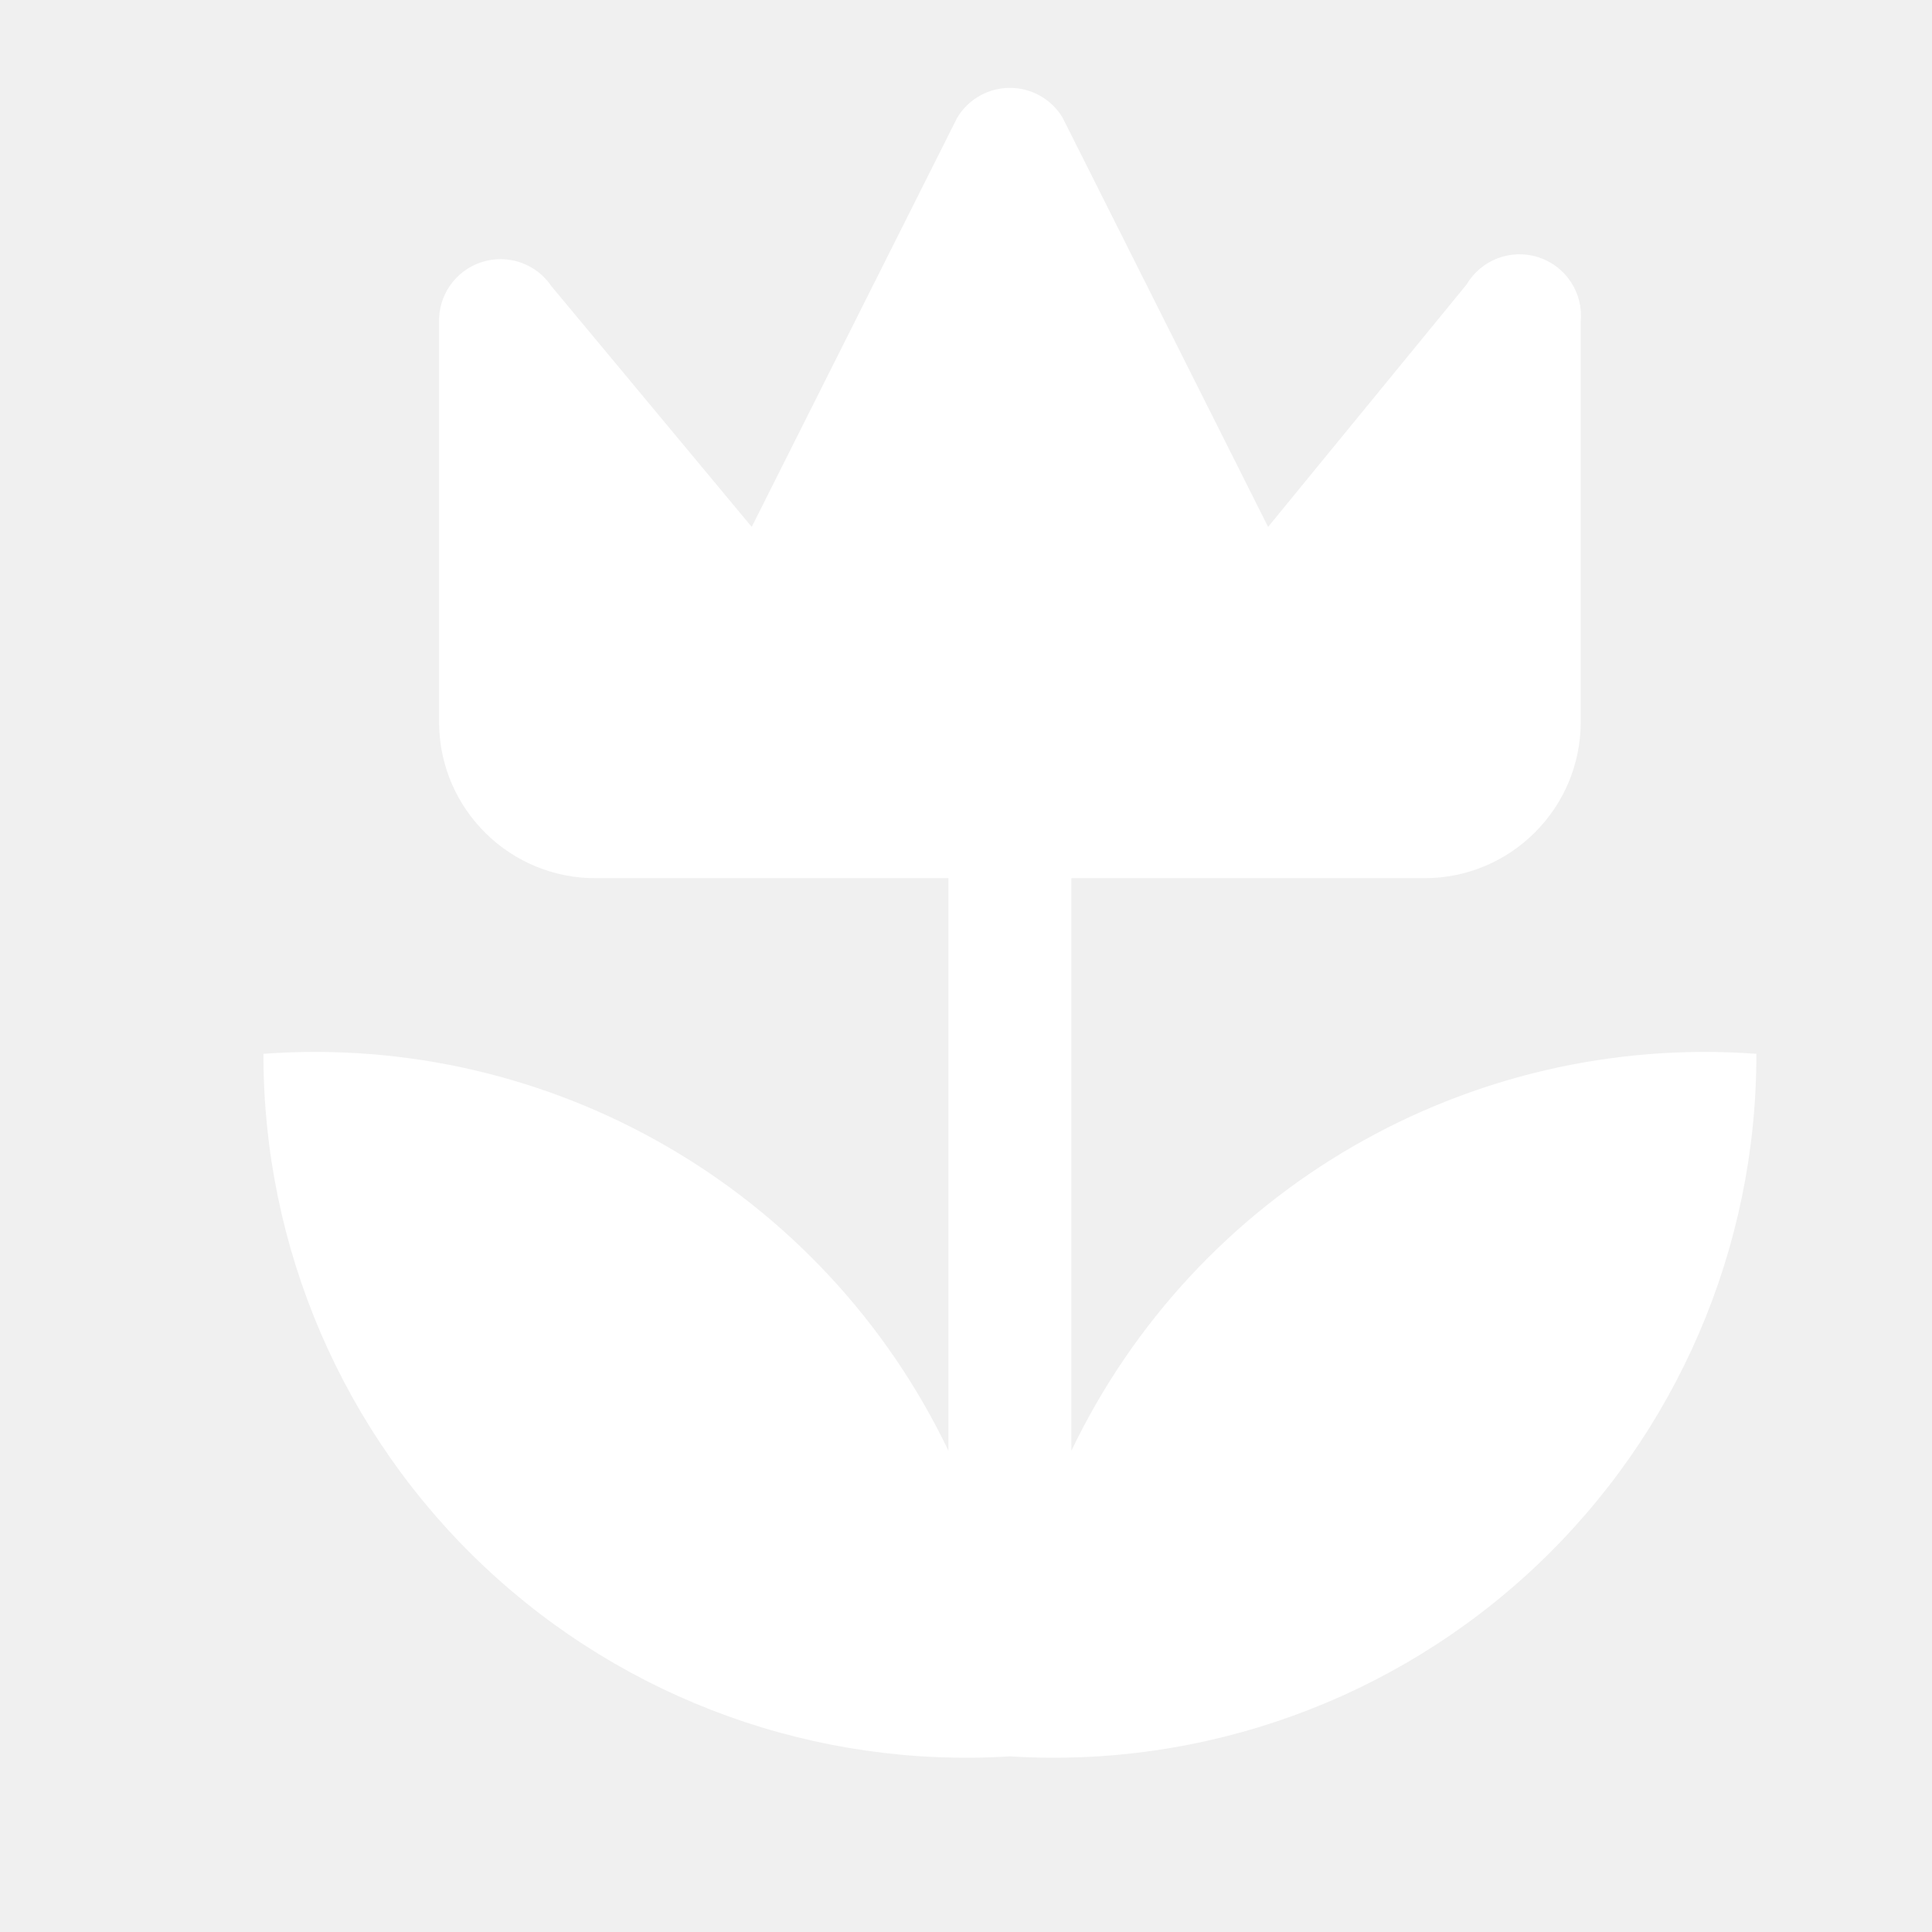
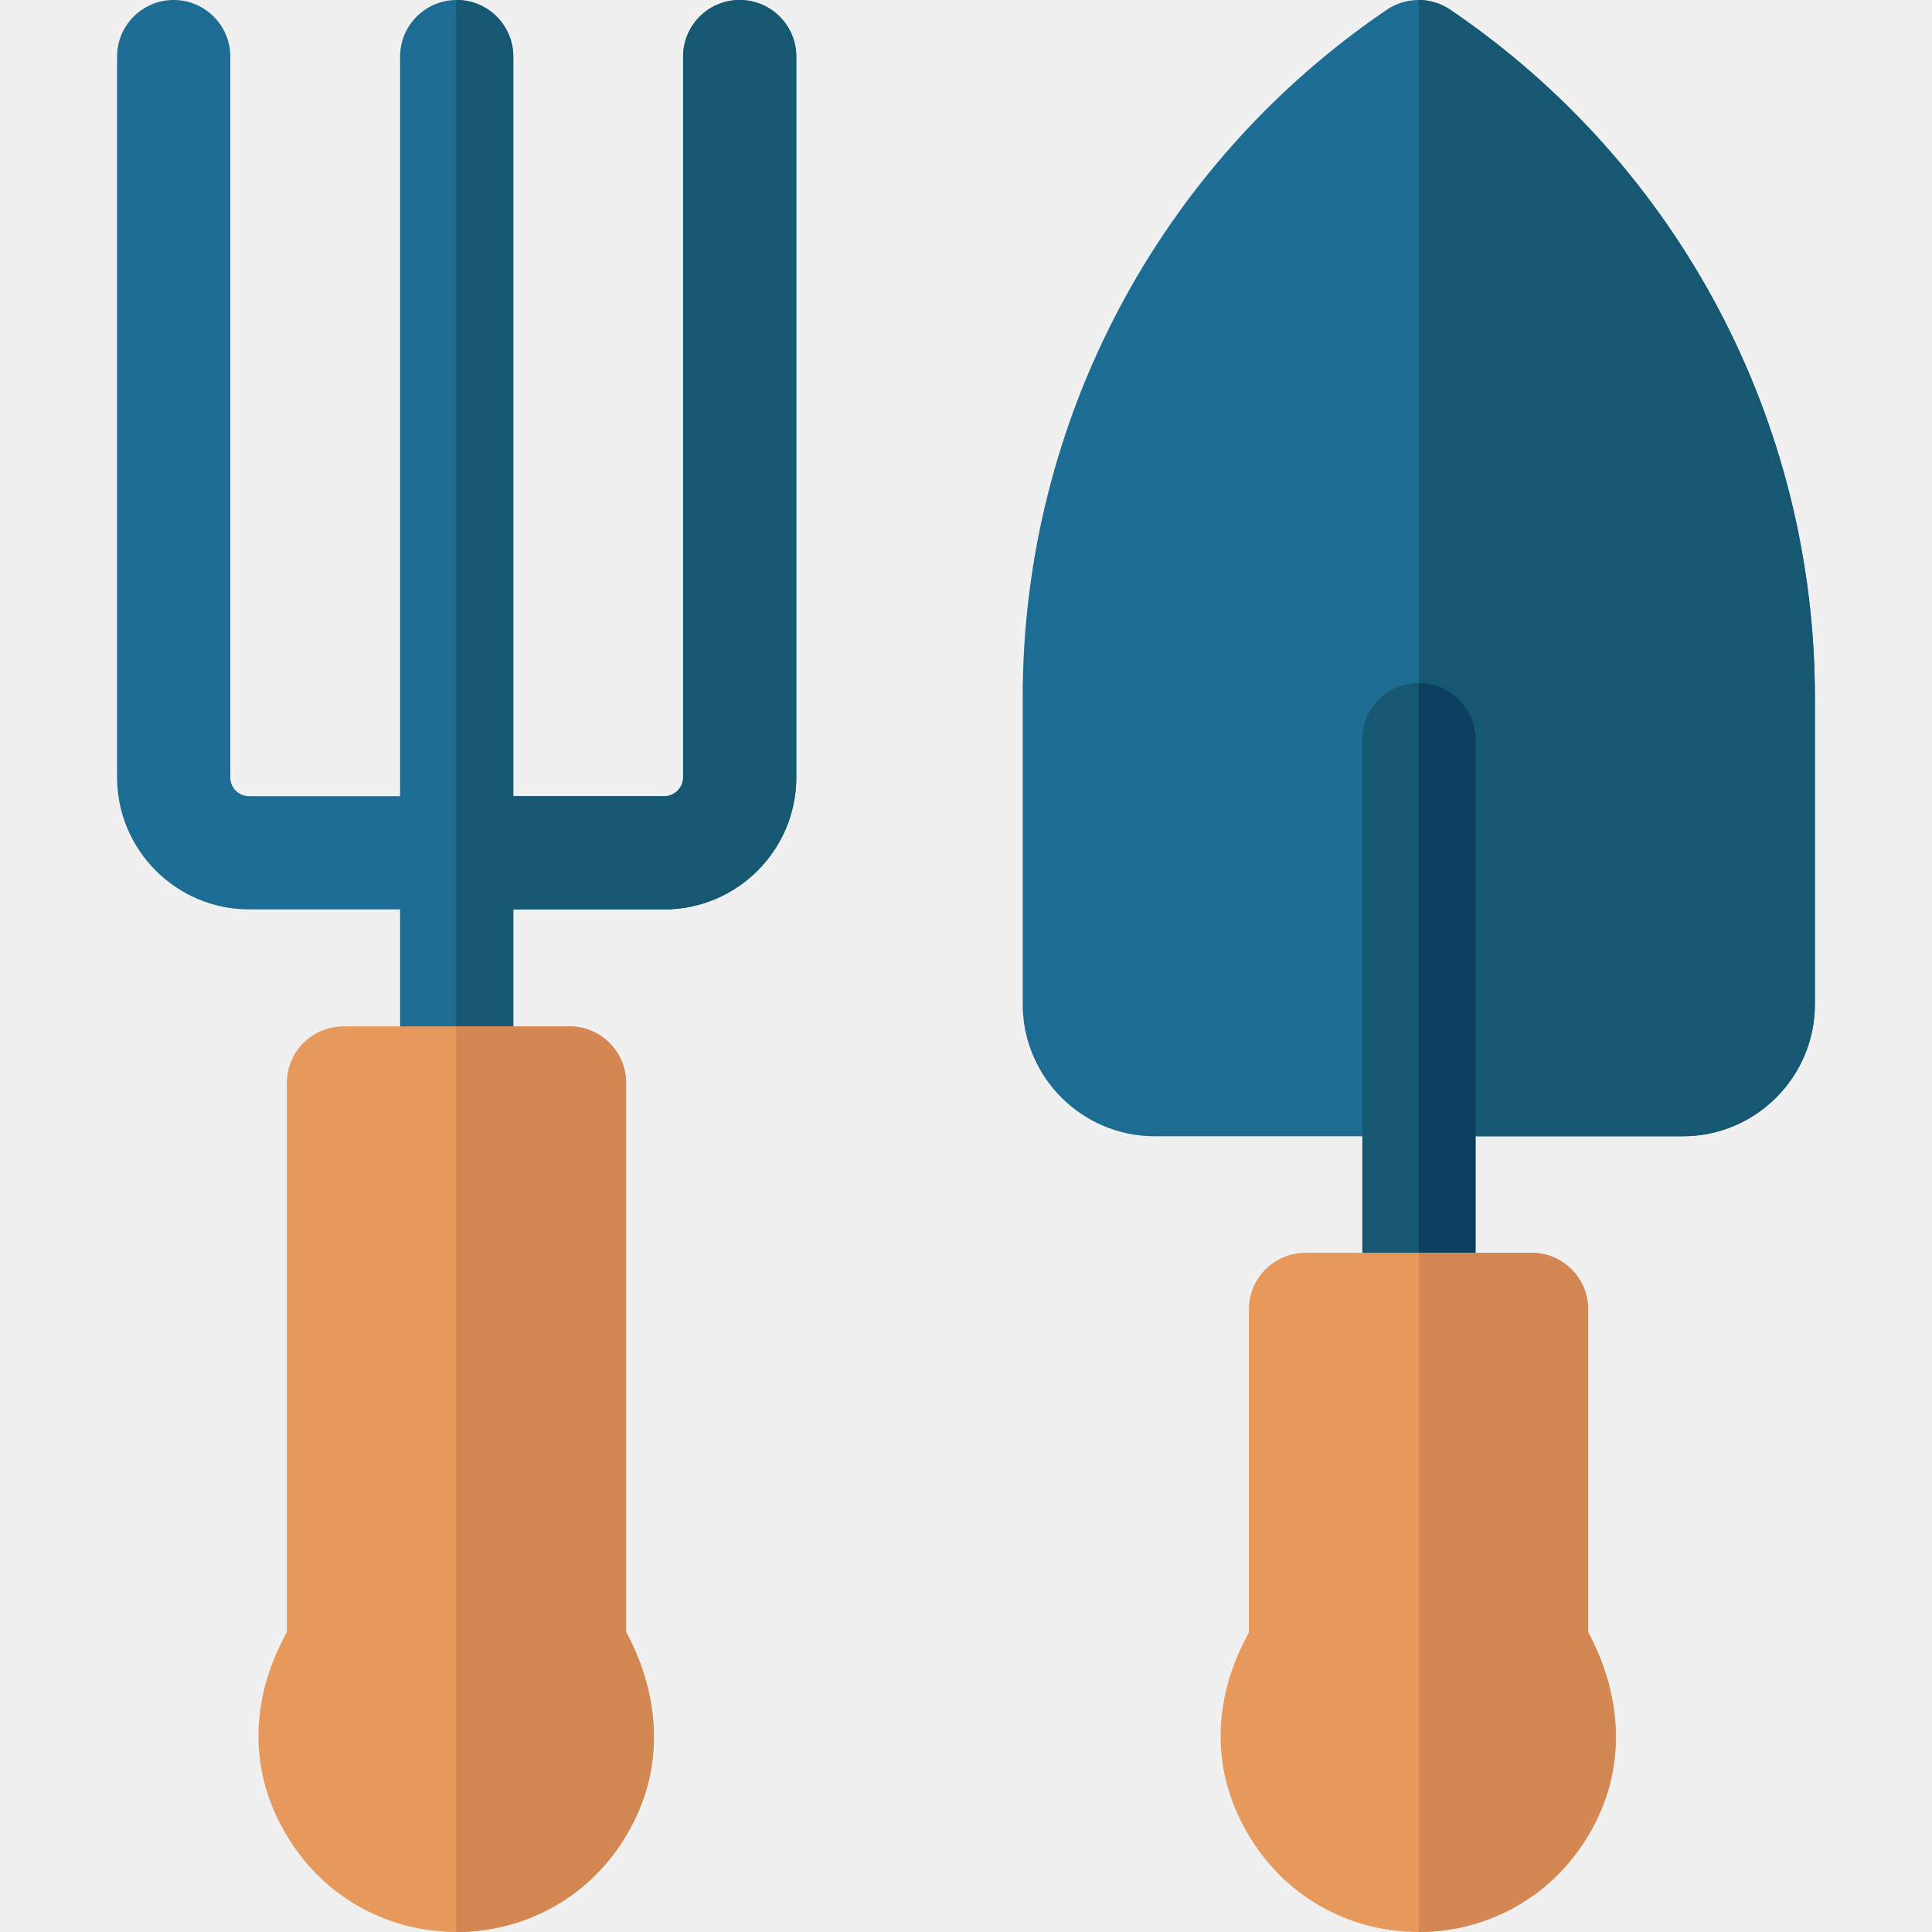
- <svg xmlns="http://www.w3.org/2000/svg" width="11" height="11" preserveAspectRatio="xMidYMid meet" viewBox="0 0 11 11" style="-ms-transform: rotate(360deg); -webkit-transform: rotate(360deg); transform: rotate(360deg);">
-   <path d="M10 6a4 4 0 0 1-4.25 4A4 4 0 0 1 1.5 6a4 4 0 0 1 3.9 2.26V5h-2a.89.89 0 0 1-.9-.88V1.84a.35.35 0 0 1 .64-.21L4.28 3L5.45.67a.35.35 0 0 1 .6 0L7.22 3l1.13-1.38a.35.35 0 0 1 .65.21v2.28a.89.89 0 0 1-.89.89H6.1v3.26A4 4 0 0 1 10 6z" fill="#FFFFFF" />
-   <rect x="0" y="0" width="11" height="11" fill="rgba(0, 0, 0, 0)" />
+ <svg xmlns="http://www.w3.org/2000/svg" id="Capa_1" enable-background="new 0 0 512 512" height="512" viewBox="0 0 512 512" width="512">
+   <g>
+     <path d="m211.028 15v191c0 19.3-15.71 35-35 35h-40v36h-30v-36h-40c-19.3 0-35-15.7-35-35v-191c0-8.28 6.71-15 15-15 8.28 0 15 6.72 15 15v191c0 2.76 2.24 5 5 5h40v-196c0-8.28 6.71-15 15-15 8.28 0 15 6.72 15 15v196h40c2.75 0 5-2.24 5-5v-191c0-8.28 6.71-15 15-15 8.28 0 15 6.72 15 15z" fill="#1c6c94" />
+     <path d="m211.028 15v191c0 19.3-15.71 35-35 35h-40v36h-15.13v-277h.13c8.28 0 15 6.72 15 15v196h40c2.75 0 5-2.24 5-5v-191c0-8.28 6.71-15 15-15 8.28 0 15 6.72 15 15z" fill="#165771" />
+     <path d="m384.393 2.62c-5.094-3.485-11.801-3.494-16.904-.024-60.404 41.069-96.466 109.196-96.466 182.241v81.288c0 19.299 15.701 35 35 35h139.949c19.299 0 35-15.701 35-35v-81.187c0-73.112-36.115-141.275-96.579-182.318z" fill="#1c6c94" />
+     <path d="m480.968 184.94v81.18c0 19.3-15.7 35-35 35h-69.97v-301.12c2.94.01 5.87.88 8.4 2.62 60.46 41.04 96.57 109.21 96.57 182.32z" fill="#165771" />
+     <path d="m391.028 196.03v140.97h-30v-140.97c0-8.28 6.71-15 15-15 8.28 0 15 6.72 15 15z" fill="#165771" />
+     <path d="m391.028 196.03v140.97h-15.03v-155.97h.03c8.28 0 15 6.72 15 15z" fill="#0c3f60" />
+     <path d="m420.873 432.504v-85.504c0-8.284-6.716-15-15-15h-59.9c-8.284 0-15 6.716-15 15v85.52c-.326 1.418-17.087 26.529.554 54.833 20.505 32.899 68.386 32.842 88.838-.044 17.27-27.772.729-53.849.508-54.805z" fill="#e7985b" />
+     <path d="m420.368 487.31c-10.23 16.43-27.29 24.67-44.37 24.69v-180h29.88c8.28 0 15 6.72 15 15v85.5c.22.96 16.76 27.04-.51 54.81z" fill="#d38853" />
+     <path d="m165.923 432.444v-145.444c0-8.284-6.716-15-15-15h-59.9c-8.284 0-15 6.716-15 15v145.449c-.324 1.402-17.127 26.535.518 54.873 20.468 32.873 68.377 32.939 88.88-.015 17.312-27.827.734-53.857.502-54.863z" fill="#e7985b" />
+     <path d="m165.418 487.31c-10.26 16.5-27.4 24.72-44.52 24.69v-240h30.02c8.29 0 15 6.72 15 15v145.44c.24 1.01 16.82 27.04-.5 54.87z" fill="#d38853" />
+   </g>
</svg>
